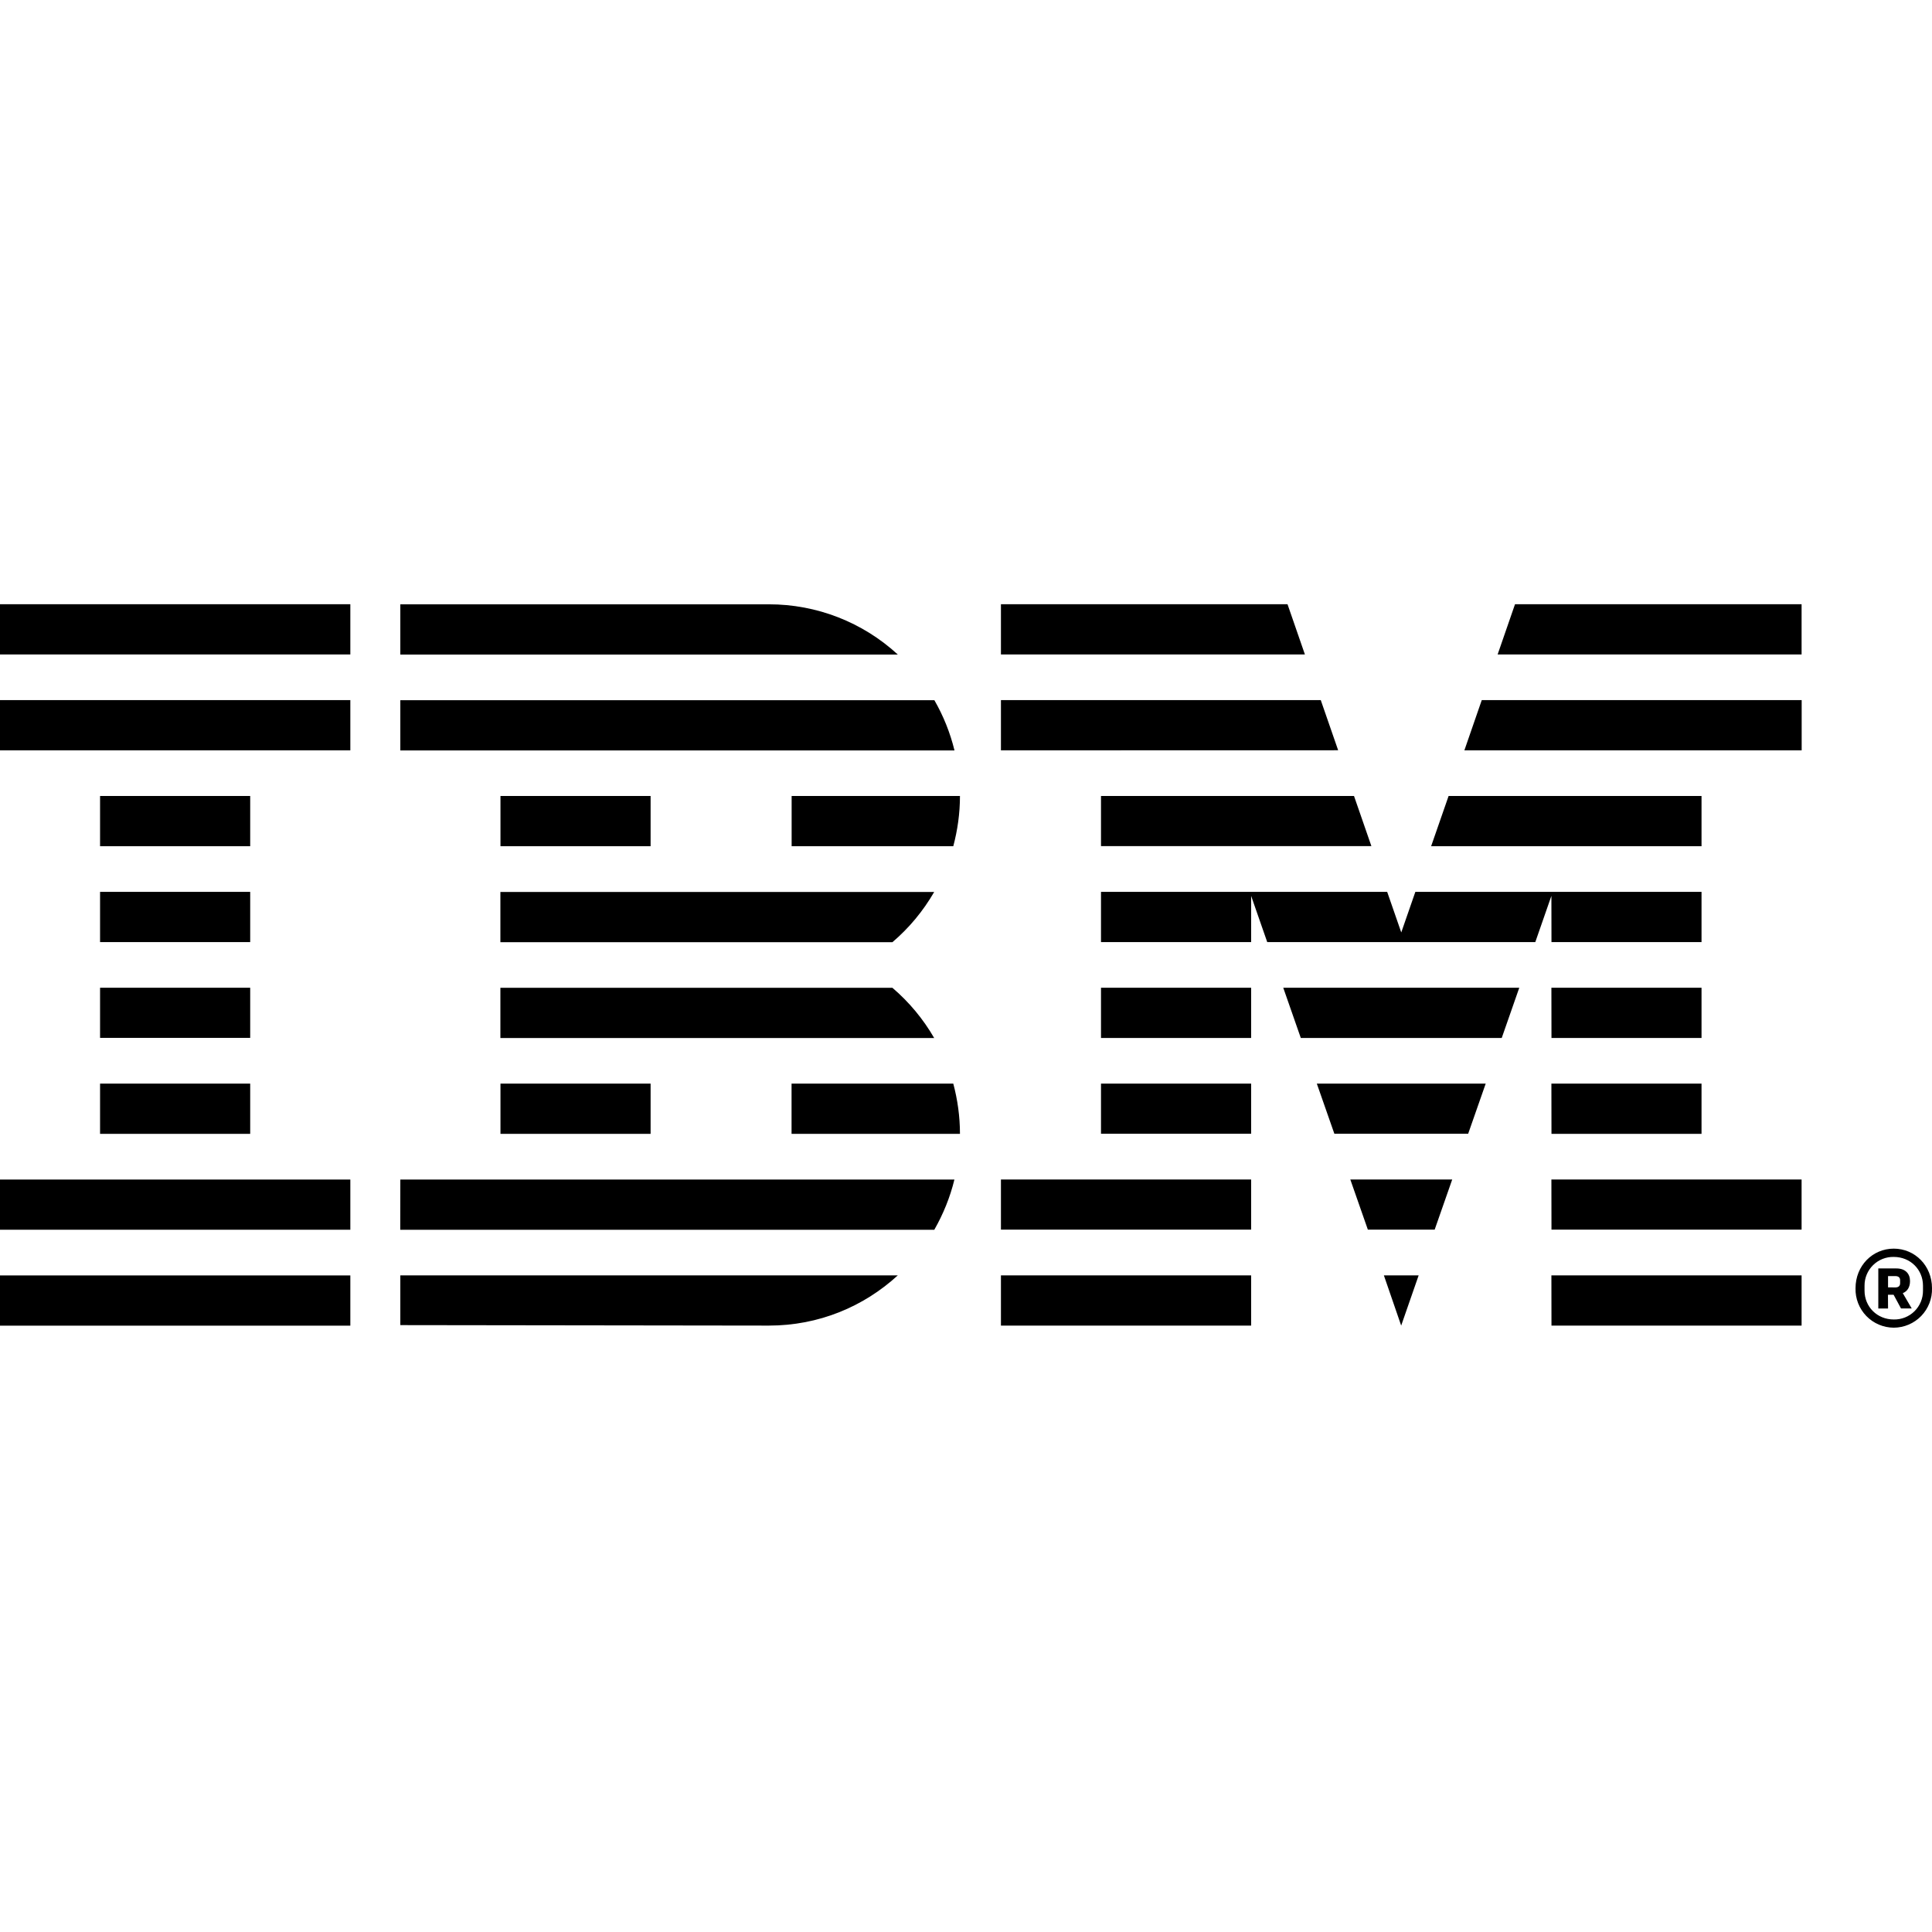
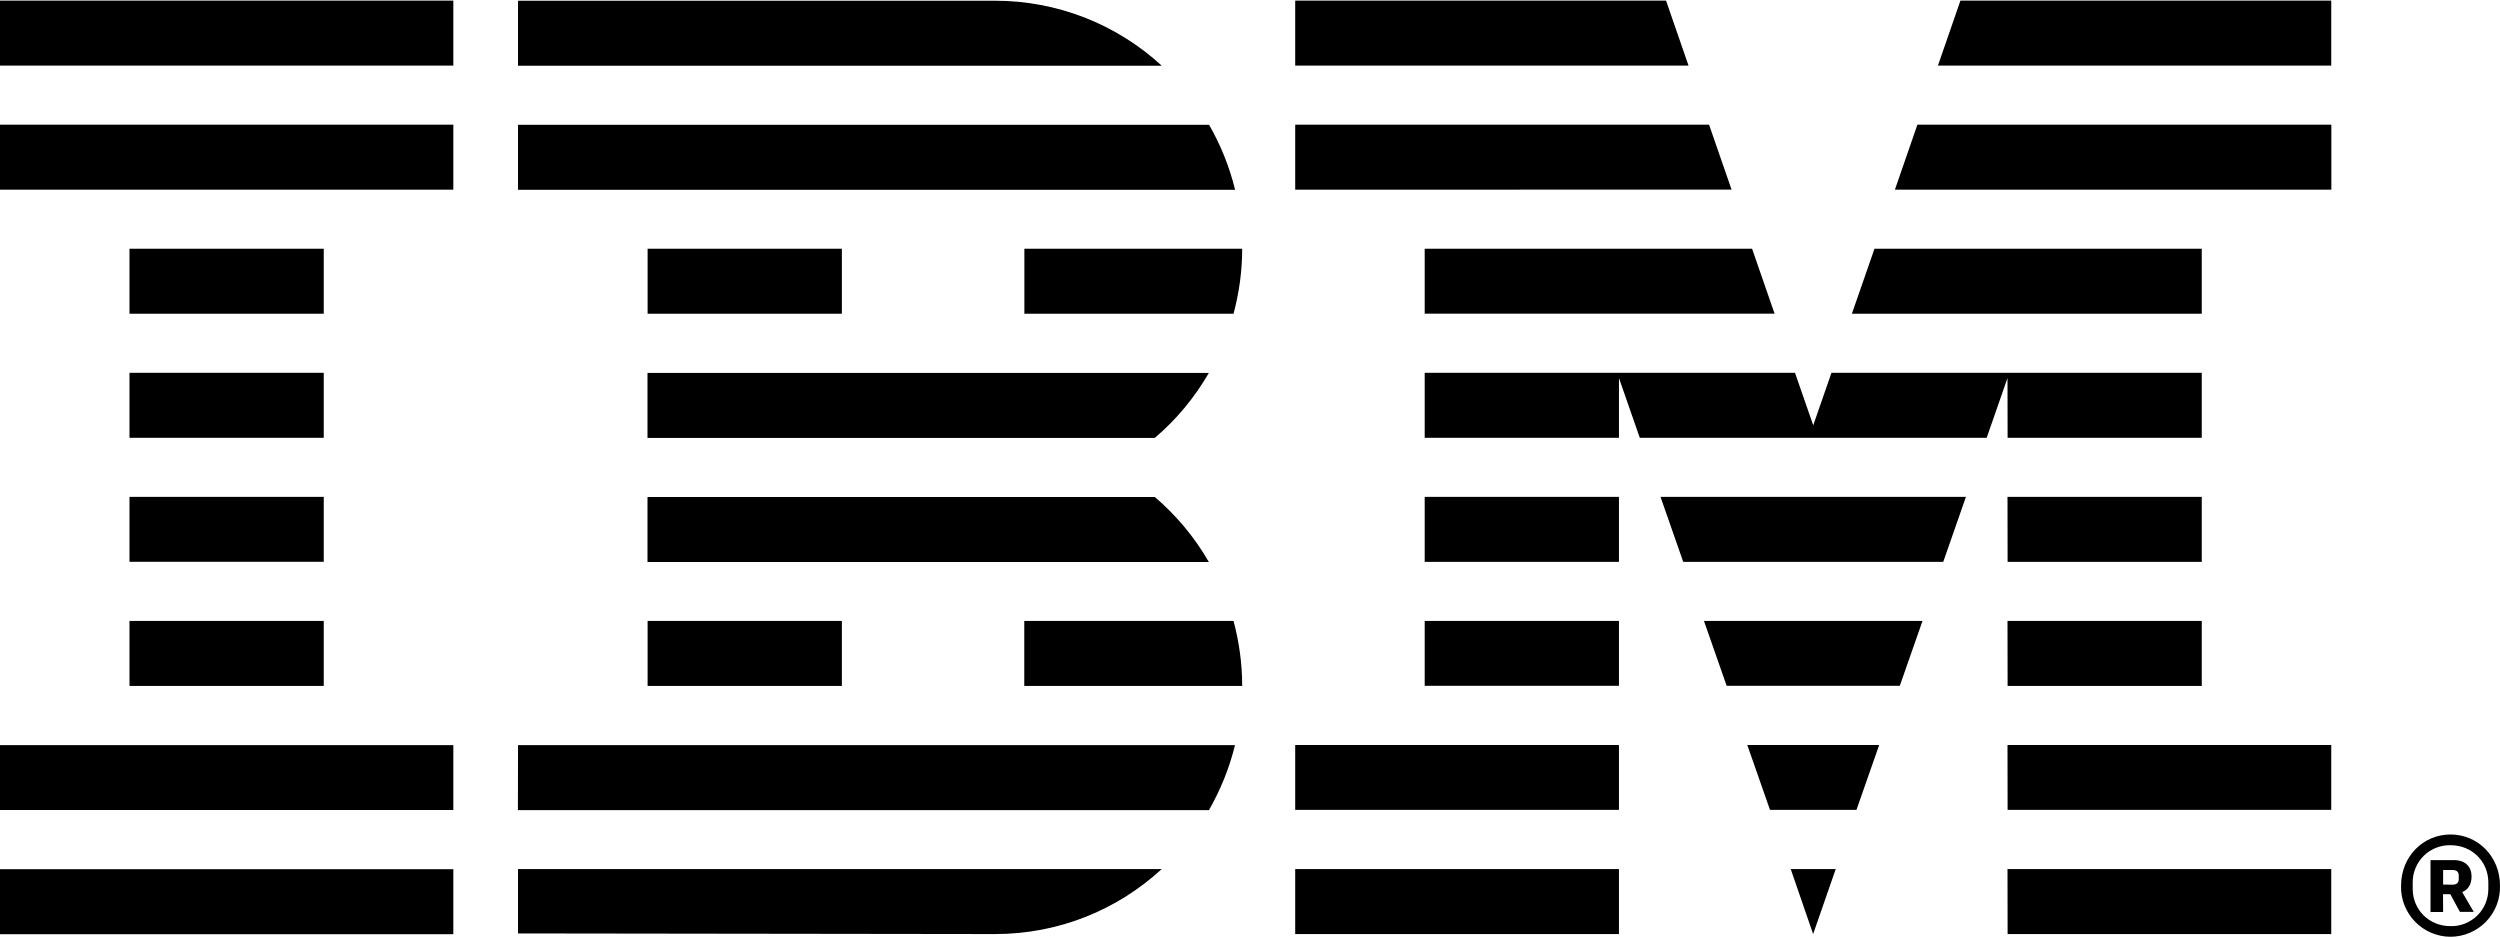
- <svg xmlns="http://www.w3.org/2000/svg" fill="#000000" viewBox="0 0 24 24" role="img">
+ <svg xmlns="http://www.w3.org/2000/svg" viewBox="0 7.5 24 9" width="100%" height="100%" preserveAspectRatio="xMidYMid meet" fill="#000000" role="img">
  <path d="M23.544 15.993c.038 0 .06-.017.06-.053v-.036c0-.035-.022-.052-.06-.052h-.09v.14zm-.09.262h-.121v-.498h.225c.112 0 .169.066.169.157 0 .079-.036.129-.09.15l.111.19h-.133l-.092-.17h-.07zm.434-.222v-.062c0-.2-.157-.357-.363-.357a.355.355 0 0 0-.363.357v.062c0 .2.156.358.363.358a.355.355 0 0 0 .363-.358zm-.838-.03c0-.28.212-.492.475-.492.264 0 .475.213.475.491a.477.477 0 0 1-.475.491.477.477 0 0 1-.475-.49zM16.21 8.13l-.216-.624h-3.56v.624zm.413 1.19-.216-.623h-3.973v.624zm2.65 7.147h3.107v-.624h-3.108zm0-1.192h3.107v-.623h-3.108zm0-1.19h1.864v-.624h-1.865zm0-1.191h1.864v-.624h-1.865zm0-1.191h1.864v-.624h-3.555l-.175.504-.175-.504h-3.555v.624h1.865v-.574l.2.574h3.33l.2-.574zm1.864-1.815h-3.142l-.217.624h3.359zm-7.46 3.006h1.865v-.624h-1.865zm0 1.19h1.865v-.623h-1.865zm-1.243 1.191h3.108v-.623h-3.108zm0 1.192h3.108v-.624h-3.108zm6.386-8.961-.216.624h3.776v-.624zm-.629 1.815h4.19v-.624h-3.974zm-4.514 1.19h3.359l-.216-.623h-3.143zm2.482 2.383h2.496l.218-.624h-2.932zm.417 1.19h1.662l.218-.623h-2.098zm.416 1.191h.83l.218-.623h-1.266zm.414 1.192.217-.624h-.432zm-12.433-.006 4.578.006c.622 0 1.18-.237 1.602-.624h-6.18zm4.86-3v.624h2.092c0-.216-.03-.425-.083-.624zm-3.616.624h1.865v-.624H6.217zm3.617-3.573h2.008c.053-.199.083-.408.083-.624H9.834zm-3.617 0h1.865v-.624H6.217zM9.55 7.507H4.973v.624h6.18a2.36 2.36 0 0 0-1.602-.624zm2.056 1.191H4.973v.624h6.884a2.382 2.382 0 0 0-.25-.624zm-5.39 2.382v.624h4.87c.207-.176.382-.387.519-.624zm4.87 1.191h-4.87v.624h5.389a2.39 2.39 0 0 0-.519-.624zm-6.114 3.006h6.634c.11-.193.196-.402.25-.624H4.973zM0 8.13h4.352v-.624H0zm0 1.191h4.352v-.624H0zm1.243 1.191h1.865v-.624H1.243zm0 1.191h1.865v-.624H1.243zm0 1.19h1.865v-.623H1.243zm0 1.192h1.865v-.624H1.243zM0 15.276h4.352v-.623H0zm0 1.192h4.352v-.624H0z" />
</svg>
